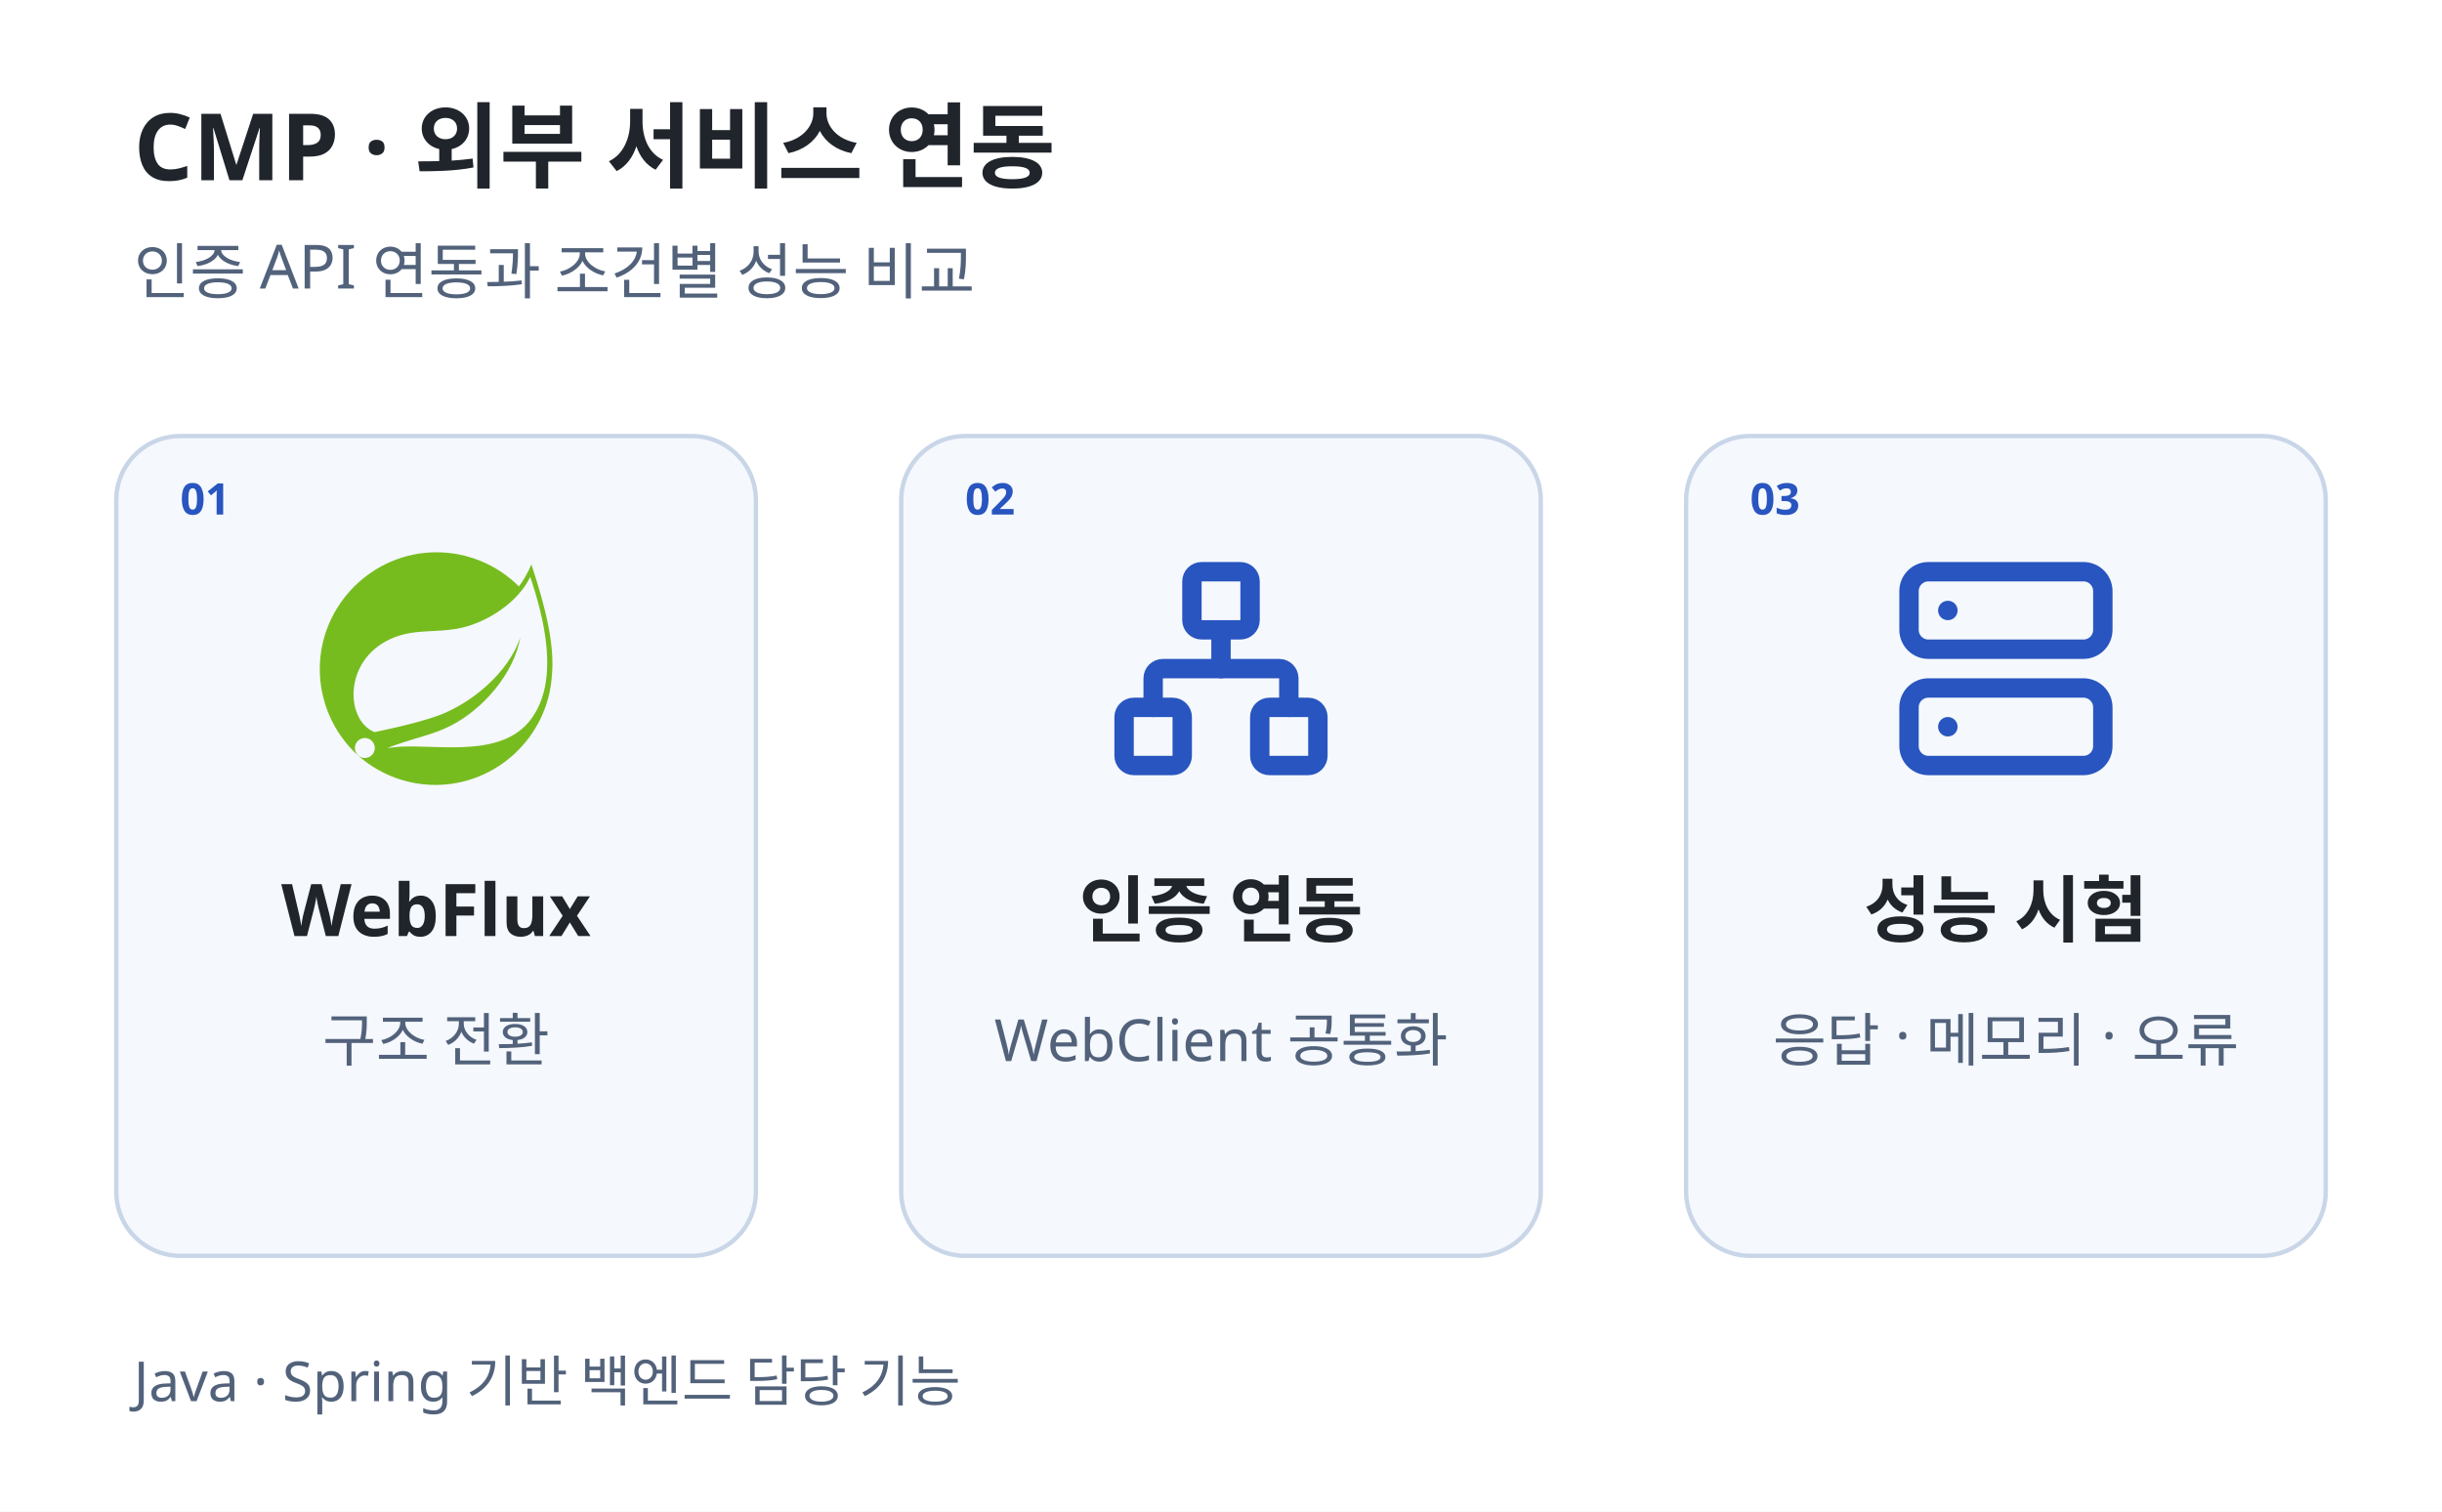
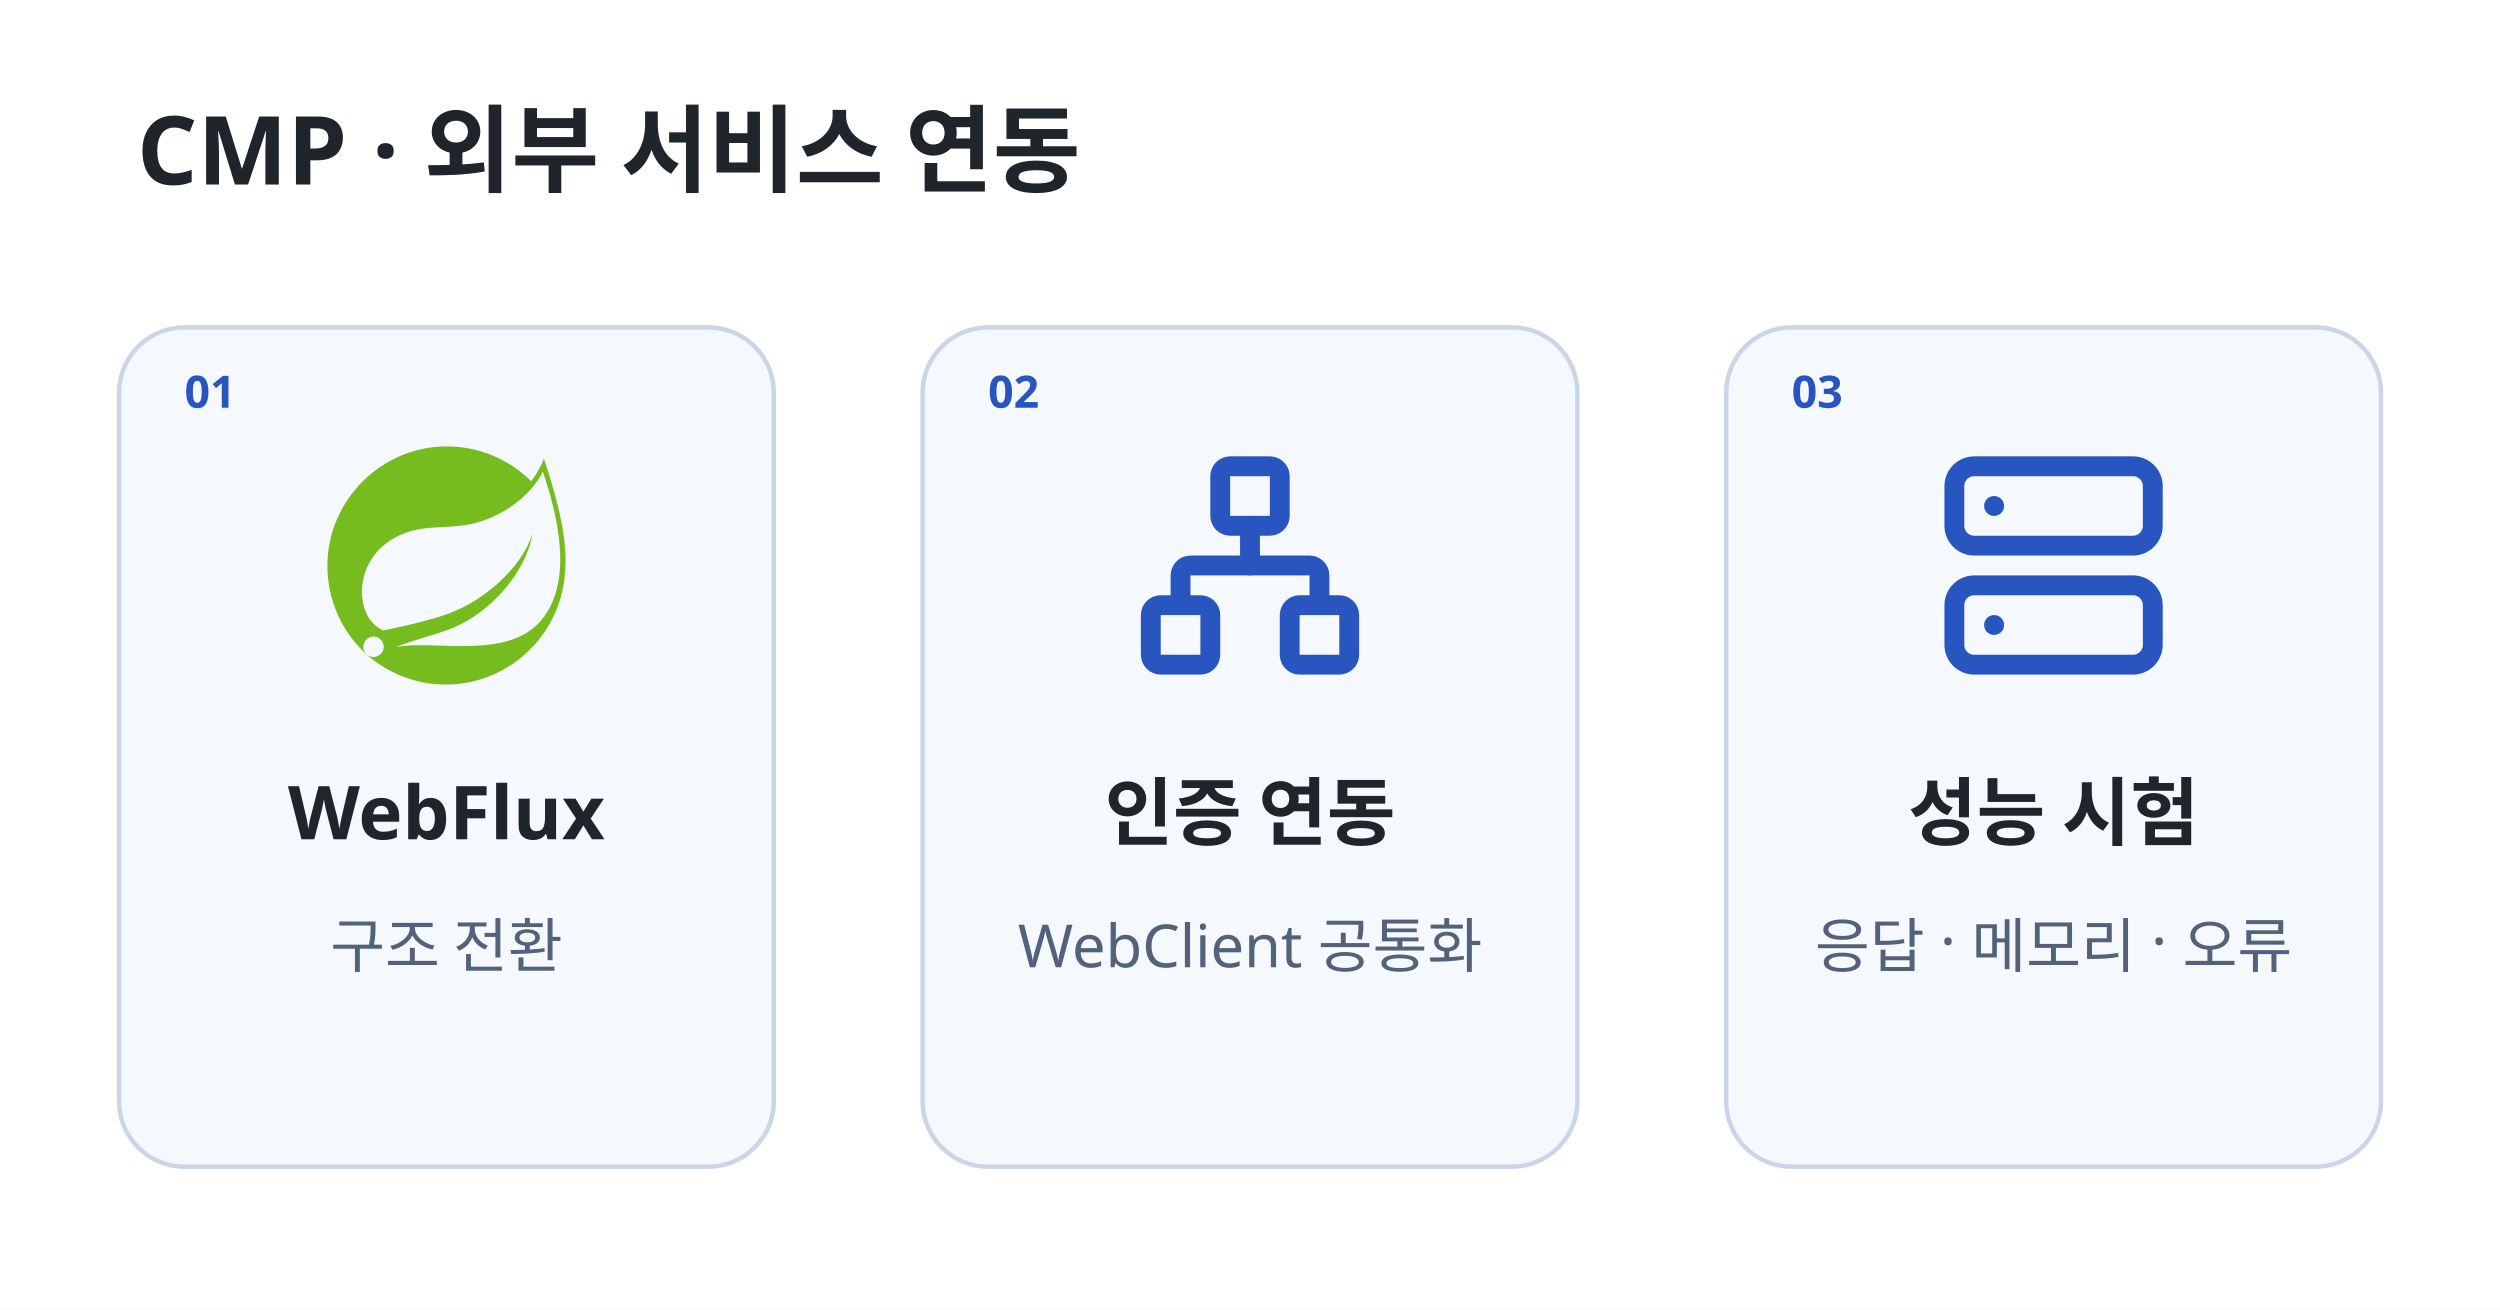
- <svg xmlns="http://www.w3.org/2000/svg" width="840" height="520" viewBox="0 0 840 520" role="img" aria-labelledby="title desc">
+ <svg xmlns="http://www.w3.org/2000/svg" width="840" height="440" viewBox="0 0 840 440" role="img" aria-labelledby="title desc">
  <defs>
    <marker id="arrow" viewBox="0 0 10 10" refX="9" refY="5" markerWidth="8" markerHeight="8" orient="auto-start-reverse">
      <path d="M 0 0 L 10 5 L 0 10 Z" fill="#20252c" />
    </marker>
    <marker id="arrow-start" viewBox="0 0 10 10" refX="1" refY="5" markerWidth="8" markerHeight="8" orient="auto">
      <path d="M 10 0 L 0 5 L 10 10 Z" fill="#20252c" />
    </marker>
    <symbol id="icon-network" viewBox="0 0 24 24">
      <g fill="none" stroke="currentColor" stroke-width="2" stroke-linecap="round" stroke-linejoin="round">
        <rect x="16" y="16" width="6" height="6" rx="1" />
        <rect x="2" y="16" width="6" height="6" rx="1" />
        <rect x="9" y="2" width="6" height="6" rx="1" />
        <path d="M5 16v-3a1 1 0 0 1 1-1h12a1 1 0 0 1 1 1v3" />
        <path d="M12 12V8" />
      </g>
    </symbol>
    <symbol id="icon-server" viewBox="0 0 24 24">
      <g fill="none" stroke="currentColor" stroke-width="2" stroke-linecap="round" stroke-linejoin="round">
        <rect width="20" height="8" x="2" y="2" rx="2" ry="2" />
        <rect width="20" height="8" x="2" y="14" rx="2" ry="2" />
        <line x1="6" x2="6.01" y1="6" y2="6" />
        <line x1="6" x2="6.01" y1="18" y2="18" />
      </g>
    </symbol>
    <symbol id="icon-spring" viewBox="0 0 128 128">
      <g>
        <path d="M116.452 6.643a59.104 59.104 0 01-6.837 12.136A64.249 64.249 0 0064.205-.026C28.984-.026 0 28.982 0 64.242a64.316 64.316 0 0019.945 46.562l2.368 2.1a64.22 64.22 0 0041.358 15.122c33.487 0 61.637-26.24 64.021-59.683 1.751-16.371-3.051-37.077-11.24-61.7zM29.067 111.17a5.5 5.5 0 01-4.269 2.034c-3.018 0-5.487-2.484-5.487-5.502 0-3.017 2.485-5.501 5.487-5.501 1.25 0 2.485.433 3.452 1.234 2.351 1.9 2.718 5.384.817 7.735zm87.119-19.238c-15.843 21.122-49.68 14.003-71.376 15.02 0 0-3.852.234-7.721.867 0 0 1.45-.617 3.335-1.334 15.226-5.301 22.43-6.335 31.685-11.086 17.427-8.869 34.654-28.274 38.24-48.463-6.637 19.422-26.75 36.11-45.077 42.895-12.557 4.635-35.238 9.136-35.238 9.136l-.917-.484c-15.442-7.518-15.91-40.977 12.157-51.78 12.291-4.735 24.048-2.134 37.323-5.302 14.175-3.367 30.568-14.004 37.238-27.874 7.471 22.19 16.46 56.932.35 78.405z" fill="#77bc1f" />
      </g>
    </symbol>
  </defs>
-   <rect width="840" height="520" fill="#fff" />
+   <rect width="840" height="440" fill="#fff" />
  <g font-family="Segoe UI, Apple SD Gothic Neo, Malgun Gothic, sans-serif">
    <text x="46" y="62" text-anchor="start" font-size="32" font-weight="700" fill="#20252c">CMP · 외부 서비스 연동</text>
-     <text x="46" y="101" text-anchor="start" font-size="21" font-weight="400" fill="#52627b">인증 API 연동과 조건별 성능 비교</text>
-     <rect x="40" y="150" width="220" height="282" rx="22" fill="#f5f8fd" stroke="#c9d6e8" stroke-width="1.5" />
-     <use href="#icon-spring" x="110" y="190" width="80" height="80" color="#2855bf" />
-     <text x="150" y="322" text-anchor="middle" font-size="25" font-weight="700" fill="#20252c">WebFlux</text>
-     <text x="150" y="365" text-anchor="middle" font-size="20" font-weight="400" fill="#52627b">구조 전환</text>
-     <text x="62" y="177" text-anchor="start" font-size="15" font-weight="700" fill="#2855bf">01</text>
-     <rect x="310" y="150" width="220" height="282" rx="22" fill="#f5f8fd" stroke="#c9d6e8" stroke-width="1.5" />
-     <use href="#icon-network" x="380" y="190" width="80" height="80" color="#2855bf" />
-     <text x="420" y="322" text-anchor="middle" font-size="25" font-weight="700" fill="#20252c">인증 연동</text>
-     <text x="420" y="365" text-anchor="middle" font-size="20" font-weight="400" fill="#52627b">WebClient 공통화</text>
-     <text x="332" y="177" text-anchor="start" font-size="15" font-weight="700" fill="#2855bf">02</text>
-     <rect x="580" y="150" width="220" height="282" rx="22" fill="#f5f8fd" stroke="#c9d6e8" stroke-width="1.5" />
-     <use href="#icon-server" x="650" y="190" width="80" height="80" color="#2855bf" />
-     <text x="690" y="322" text-anchor="middle" font-size="25" font-weight="700" fill="#20252c">성능 시험</text>
-     <text x="690" y="365" text-anchor="middle" font-size="20" font-weight="400" fill="#52627b">응답 · 메모리 · 오류</text>
-     <text x="602" y="177" text-anchor="start" font-size="15" font-weight="700" fill="#2855bf">03</text>
-     <text x="46" y="482" text-anchor="start" font-size="19" font-weight="400" fill="#52627b">Java · Spring 기반 백엔드 담당 기능</text>
+     <rect x="40" y="110" width="220" height="282" rx="22" fill="#f5f8fd" stroke="#c9d6e8" stroke-width="1.5" />
+     <use href="#icon-spring" x="110" y="150" width="80" height="80" color="#2855bf" />
+     <text x="150" y="282" text-anchor="middle" font-size="25" font-weight="700" fill="#20252c">WebFlux</text>
+     <text x="150" y="325" text-anchor="middle" font-size="20" font-weight="400" fill="#52627b">구조 전환</text>
+     <text x="62" y="137" text-anchor="start" font-size="15" font-weight="700" fill="#2855bf">01</text>
+     <rect x="310" y="110" width="220" height="282" rx="22" fill="#f5f8fd" stroke="#c9d6e8" stroke-width="1.5" />
+     <use href="#icon-network" x="380" y="150" width="80" height="80" color="#2855bf" />
+     <text x="420" y="282" text-anchor="middle" font-size="25" font-weight="700" fill="#20252c">인증 연동</text>
+     <text x="420" y="325" text-anchor="middle" font-size="20" font-weight="400" fill="#52627b">WebClient 공통화</text>
+     <text x="332" y="137" text-anchor="start" font-size="15" font-weight="700" fill="#2855bf">02</text>
+     <rect x="580" y="110" width="220" height="282" rx="22" fill="#f5f8fd" stroke="#c9d6e8" stroke-width="1.5" />
+     <use href="#icon-server" x="650" y="150" width="80" height="80" color="#2855bf" />
+     <text x="690" y="282" text-anchor="middle" font-size="25" font-weight="700" fill="#20252c">성능 시험</text>
+     <text x="690" y="325" text-anchor="middle" font-size="20" font-weight="400" fill="#52627b">응답 · 메모리 · 오류</text>
+     <text x="602" y="137" text-anchor="start" font-size="15" font-weight="700" fill="#2855bf">03</text>
  </g>
</svg>
